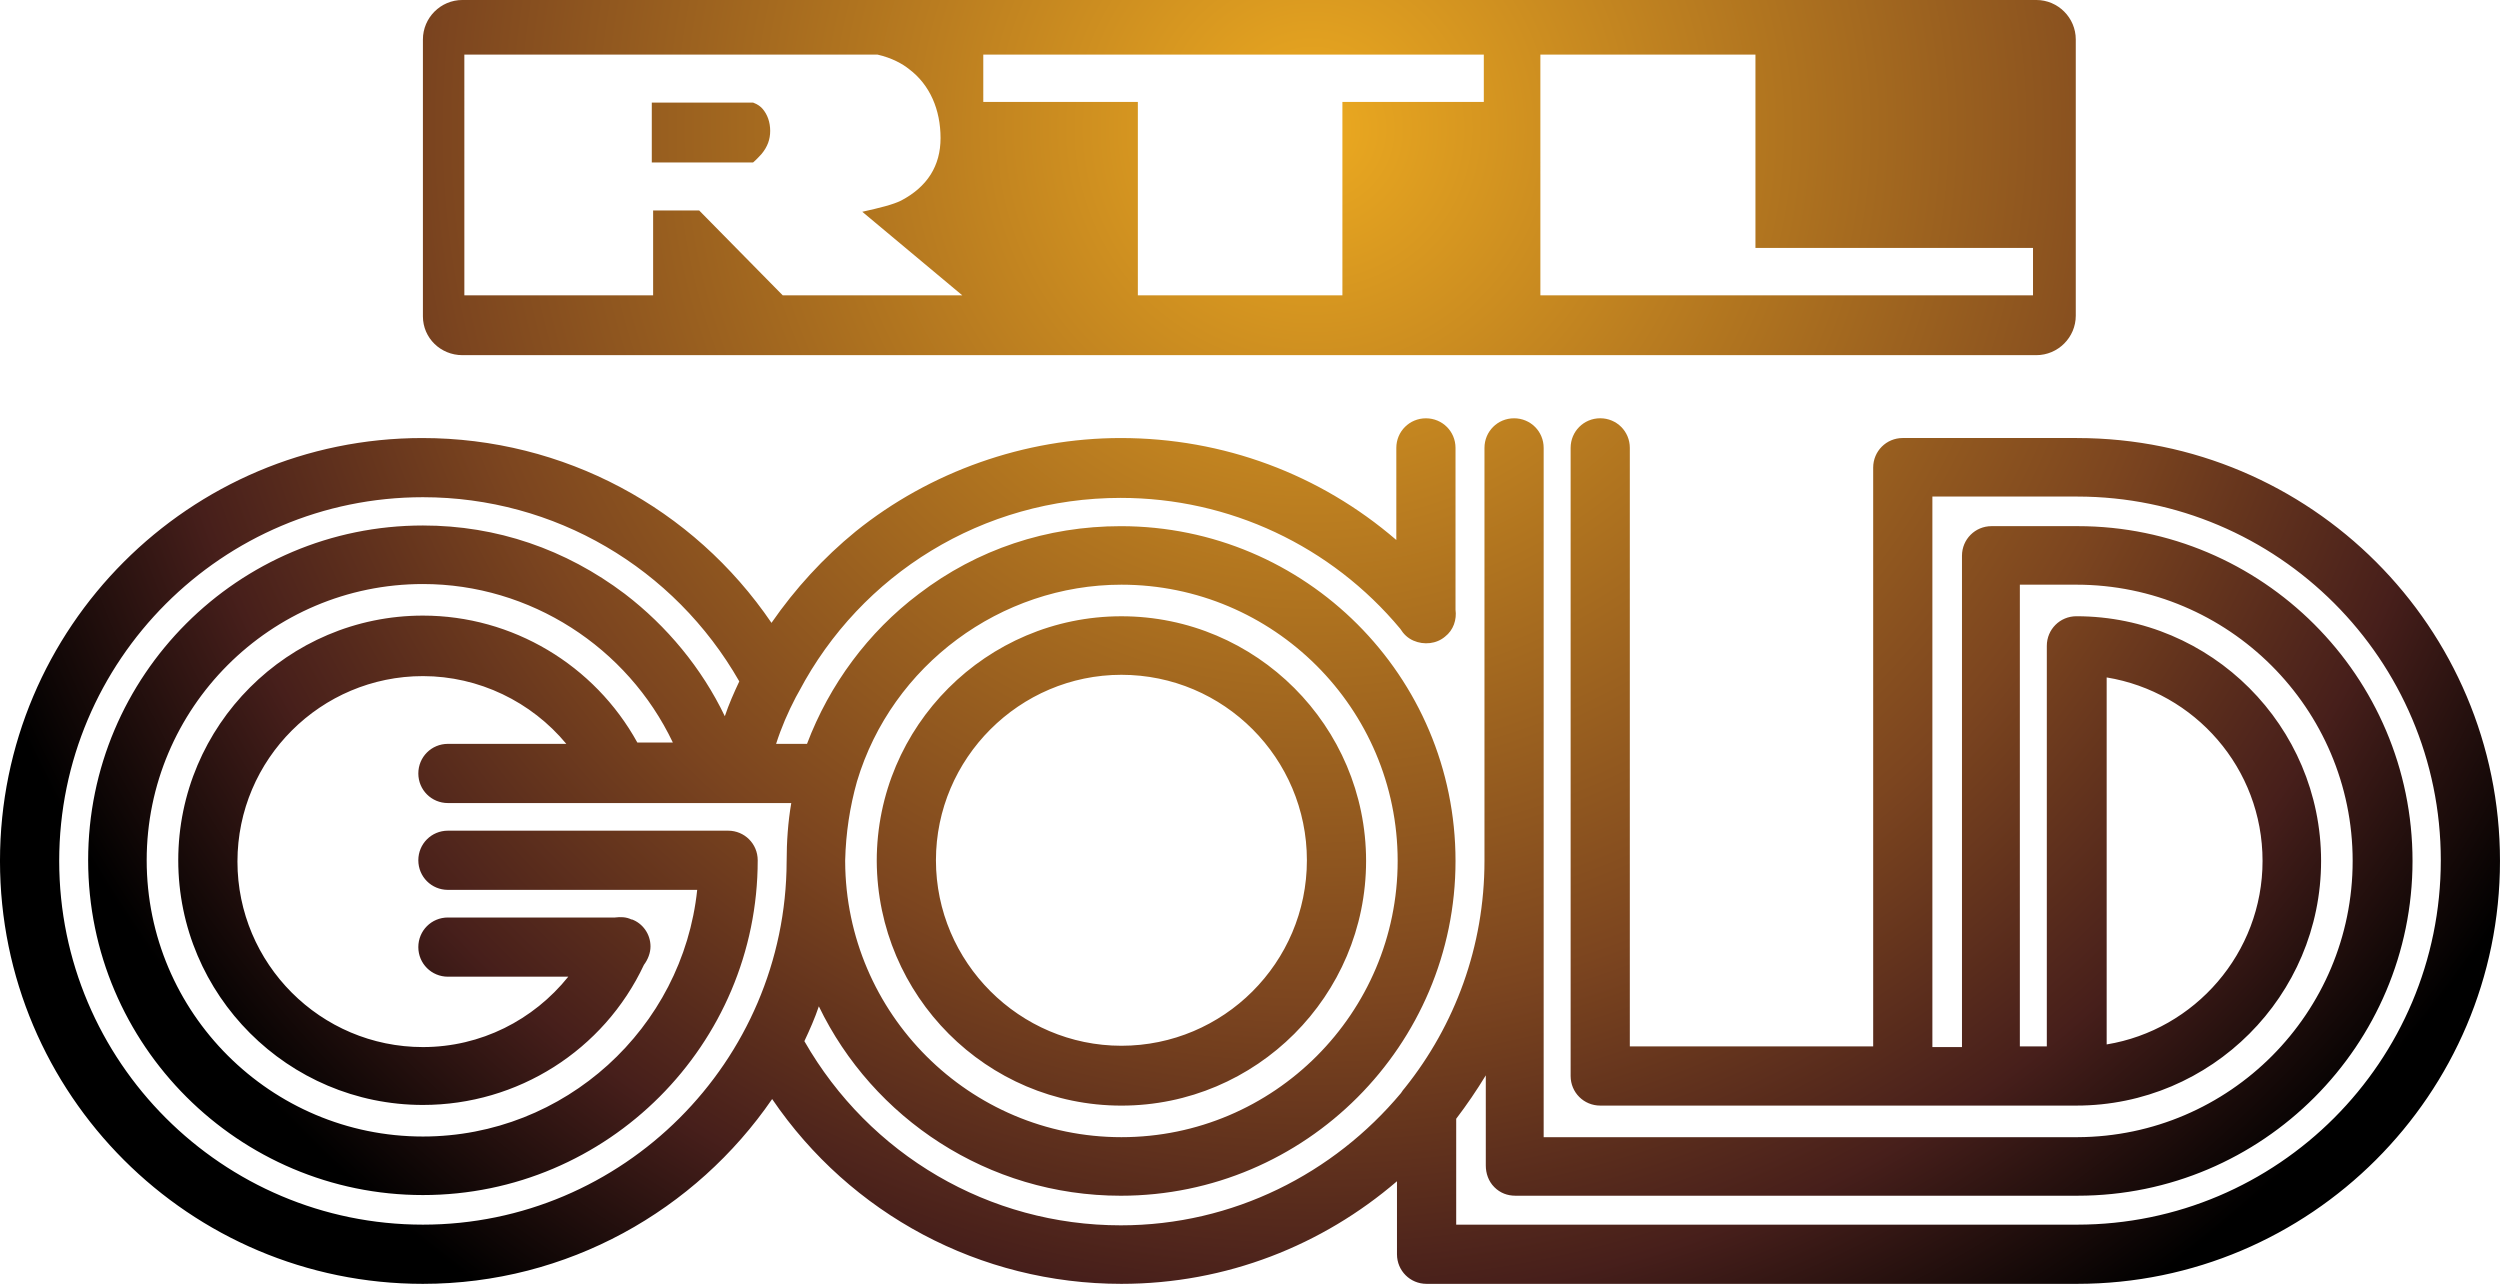
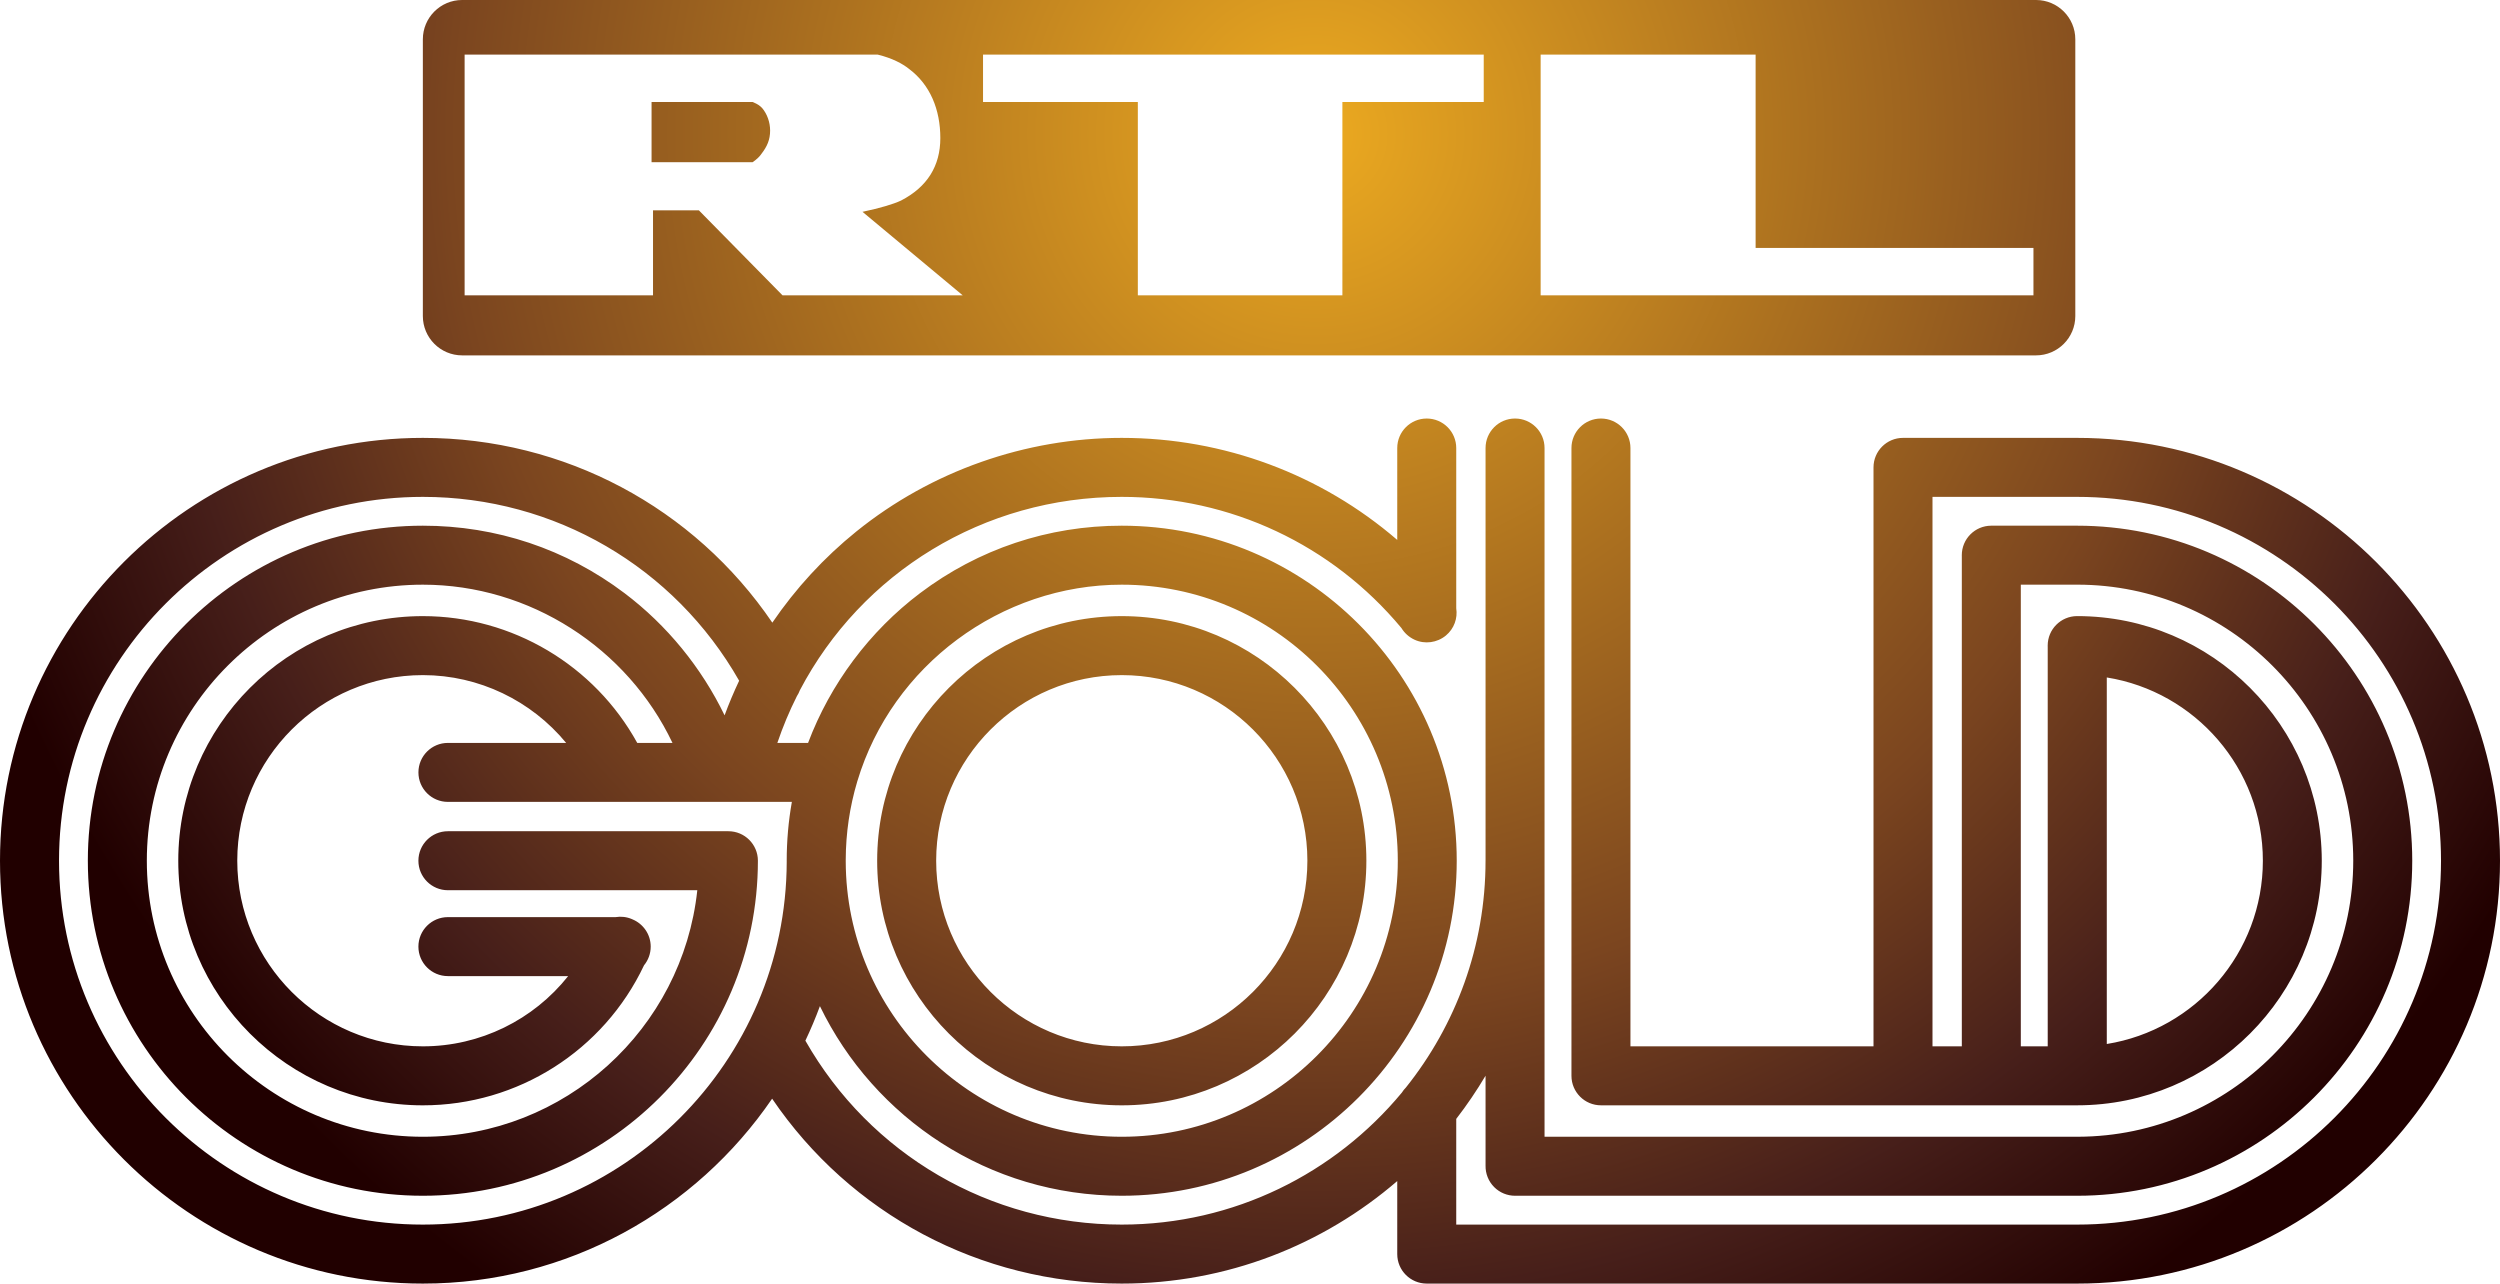
- <svg xmlns="http://www.w3.org/2000/svg" width="800" height="410.84" space="preserve" version="1.1" viewBox="0 0 800 410.84">
-   <link href="" rel="stylesheet" type="text/css" />
-   <style type="text/css" />
-   <radialGradient id="SVGID_1_" cx="199.56" cy="19.578" r="216.76" gradientTransform="scale(2.1047)" gradientUnits="userSpaceOnUse">
-     <stop stop-color="#ECAA20" offset="0" />
-     <stop stop-color="#7C451F" offset=".613" />
-     <stop stop-color="#471F1B" offset=".823" />
-     <stop offset="1" />
-   </radialGradient>
-   <path d="m147.96 113.65h503.66c6.946 0 12.628-5.683 12.628-12.628v-88.398c0-6.946-5.683-12.628-12.628-12.628h-503.66c-6.946 0-12.628 5.683-12.628 12.628v88.608c0 6.946 5.683 12.418 12.628 12.418zm344.96-96.185h68.824v61.878h88.819v15.154h-157.64zm-178.27 0h160.17v15.154h-45.251v61.878h-65.456v-61.878h-49.461zm-166.06 0h132.18c4.63 1.052 7.998 2.947 10.103 4.63 6.735 5.051 10.103 13.049 10.103 22.099 0 8.84-4.209 15.575-12.628 19.995-2.526 1.263-6.735 2.315-12.418 3.578l31.992 26.73h-57.459l-26.73-27.151h-14.733v27.151h-60.405zm95.133 31.781c1.894-2.315 2.736-4.63 2.736-7.367s-0.842-5.262-2.526-7.156c-0.631-0.631-1.263-1.263-2.947-1.894h-32.413v19.153h32.413c1.263-1.052 2.105-2.105 2.736-2.736zm115.13 304.55c43.147 0 78.295-35.149 78.295-78.295s-35.149-78.295-78.295-78.295-78.295 35.149-78.295 78.295c0.21 43.147 35.149 78.295 78.295 78.295zm0-137.86c32.833 0 59.353 26.73 59.353 59.353 0 32.833-26.73 59.353-59.353 59.353s-59.353-26.73-59.353-59.353 26.73-59.353 59.353-59.353zm305.81-75.77h-55.775c-5.262 0-9.471 4.209-9.471 9.471v185.21h-77.874v-191.53c0-5.262-4.209-9.471-9.471-9.471s-9.471 4.209-9.471 9.471v201c0 5.262 4.209 9.471 9.471 9.471h152.38c43.147 0 78.295-35.149 78.295-78.295s-35.149-78.295-78.295-78.295c-5.262 0-9.471 4.209-9.471 9.471v128.18h-8.629v-147.75h18.1c48.619 0 88.398 39.569 88.398 88.398 0 48.619-39.358 88.187-87.977 88.398h-170.9v-220.57c0-5.262-4.209-9.471-9.471-9.471s-9.471 4.209-9.471 9.471v132.18c0 27.361-9.471 52.618-25.467 72.612-0.421 0.421-0.842 1.052-1.263 1.684-21.468 25.677-53.67 42.305-89.661 42.305-42.094 0-80.4-22.52-101.24-58.932 1.684-3.578 3.368-7.367 4.63-11.155 17.259 35.78 54.091 60.616 96.606 60.616 59.142 0 107.13-48.198 107.13-107.13 0-59.142-47.987-107.13-107.13-107.13-23.573 0-45.883 7.367-64.615 21.679-16.206 12.207-28.624 29.045-35.78 47.987h-9.892c1.684-5.262 3.788-10.103 6.314-14.943 0.421-0.631 0.631-1.263 1.052-1.894 19.784-37.464 58.721-61.878 102.92-61.878 34.728 0 67.351 15.364 89.45 41.884 1.052 1.684 2.315 2.947 4.209 3.788 3.368 1.473 7.367 1.052 10.103-1.263 2.736-2.105 3.788-5.472 3.368-8.629v-51.776c0-5.262-4.209-9.471-9.471-9.471s-9.471 4.209-9.471 9.471v29.466c-24.415-21.047-55.354-32.623-88.187-32.623-30.729 0-61.037 10.734-84.82 29.887-10.313 8.419-19.363 18.311-26.94 29.255-25.046-36.832-66.509-59.142-111.76-59.142-74.507 0-135.12 60.616-135.12 135.33s60.616 135.33 135.33 135.33c46.304 0 87.345-23.573 111.76-59.142 25.046 36.832 66.509 59.142 111.76 59.142 33.675 0 64.404-12.418 88.187-32.833v23.362c0 5.262 4.209 9.471 9.471 9.471h208.16c74.507 0 135.33-60.616 135.33-135.33s-60.616-135.33-135.33-135.33zm9.471 76.611c28.203 4.63 49.882 29.045 49.882 58.721 0 29.466-21.678 54.091-49.882 58.721zm-399.89 33.254c11.155-37.253 46.093-62.931 84.609-62.931 48.619 0 88.398 39.569 88.398 88.398 0 48.619-39.569 88.398-88.398 88.398-48.619 0-88.187-39.569-88.398-88.187v-0.421c0.21-8.629 1.473-17.048 3.788-25.257zm-22.52 25.677c-0.21 63.983-52.407 116.18-116.39 116.18-64.194 0-116.39-52.197-116.39-116.39 0-64.194 52.197-116.39 116.39-116.39 42.094 0 80.4 22.52 101.24 58.932-1.684 3.578-3.368 7.367-4.63 11.155-7.367-15.364-18.521-28.835-31.992-39.148-18.942-14.312-41.042-21.889-64.615-21.889-59.142 0-107.13 47.987-107.13 107.13s48.198 107.13 107.13 107.13c59.142 0 107.13-48.198 107.13-107.13 0-5.262-4.209-9.471-9.471-9.471h-89.661c-5.262 0-9.471 4.209-9.471 9.471s4.209 9.471 9.471 9.471h79.768c-4.63 44.199-42.305 78.927-87.766 78.927-48.619 0-88.398-39.569-88.398-88.398 0-48.619 39.569-88.398 88.398-88.398 34.307 0 65.456 20.205 79.979 50.724h-11.365c-13.681-24.836-39.989-40.621-68.614-40.621-43.147 0-78.295 35.149-78.295 78.295s35.149 78.295 78.295 78.295c30.308 0 57.88-17.469 70.718-44.83 1.263-1.684 2.105-3.788 2.105-5.893 0-3.999-2.526-7.367-5.893-8.629h-0.21c-1.684-0.842-3.578-0.842-5.262-0.631h-53.46c-5.262 0-9.471 4.209-9.471 9.471s4.209 9.471 9.471 9.471h38.516c-11.155 13.891-27.993 22.52-46.514 22.52-32.833 0-59.353-26.73-59.353-59.353 0-32.833 26.73-59.353 59.353-59.353 17.89 0 34.728 8.208 45.883 21.679h-37.885c-5.262 0-9.471 4.209-9.471 9.471s4.209 9.471 9.471 9.471h109.87c-1.052 6.104-1.48 12.418-1.48 18.732v-1e-3zm412.94 116.18h-198.68v-33.886c3.368-4.42 6.525-9.05 9.471-13.891v28.835c0 2.526 0.842 5.051 2.736 6.946 1.894 1.894 4.209 2.736 6.735 2.736h179.95c59.142 0 107.13-48.198 107.13-107.13 0-59.142-48.198-107.13-107.13-107.13h-27.572c-5.262 0-9.471 4.209-9.471 9.471v157.22h-9.471v-176.16h46.304c64.194 0 116.39 52.197 116.39 116.39 0 64.404-52.197 116.6-116.39 116.6z" fill="url(#SVGID_1_)" stroke-width="2.105" />
+ <svg xmlns="http://www.w3.org/2000/svg" width="800" height="410.75" version="1.1" viewBox="0 0 800 410.75" xml:space="preserve">
+   <defs>
+     <clipPath id="b">
+       <path d="m180.66 321.51c-3.302 0-5.978-2.677-5.978-5.979v-42.073c0-3.301 2.676-5.98 5.978-5.98h239.28c3.303 0 5.98 2.679 5.98 5.98v42.073c0 3.302-2.677 5.979-5.98 5.979zm163.97-8.307h32.684v-29.386h42.242v-7.205h-74.926zm-84.779 0h76.126v-7.204h-21.489v-29.387h-31.101v29.387h-23.536zm-78.819 0h62.818c2.191-0.535 3.759-1.372 4.753-2.172 3.208-2.402 4.756-6.175 4.756-10.52 0-4.232-1.991-7.433-5.972-9.492-1.216-0.572-3.206-1.143-5.861-1.715l15.231-12.692h-27.396l-12.717 12.922h-6.968v-12.922h-28.644zm28.423-7.204v-9.147h15.371c0.664 0.457 1.106 0.914 1.328 1.258 0.886 1.143 1.326 2.172 1.326 3.545 0 1.257-0.44 2.514-1.216 3.43-0.332 0.333-0.601 0.571-1.438 0.914zm139.86-52.604v-95.45c0-2.477 2.007-4.486 4.484-4.486h72.42c20.499 8e-3 37.172 16.69 37.172 37.192 0 20.504-16.682 37.187-37.189 37.187h-0.027c-2.465-0.016-4.454-2.018-4.454-4.484 0-0.077 0-0.155 4e-3 -0.231v-60.695h-4.09v70.19h8.575c23.14 0 41.967-18.827 41.967-41.967 0-23.094-18.746-41.891-41.818-41.971-0.053 1e-3 -0.103 2e-3 -0.157 2e-3h-80.979v104.71c0 2.477-2.008 4.485-4.484 4.485-2.477 0-4.485-2.008-4.485-4.485v-62.688c0-0.019-2e-3 -0.038-2e-3 -0.056 0-13.031-4.539-25.014-12.103-34.479-0.238-0.236-0.446-0.501-0.624-0.784-10.156-12.247-25.477-20.062-42.591-20.062-20.019 0-38.247 10.66-48.093 27.965 0.808 1.712 1.553 3.46 2.21 5.25 8.245-17.046 25.714-28.83 45.883-28.83 28.087 0 50.937 22.851 50.937 50.94 0 28.086-22.85 50.936-50.937 50.936-11.163 0-21.763-3.545-30.652-10.252-7.693-5.805-13.648-13.803-17.032-22.774h-4.671c0.833 2.459 1.827 4.831 2.969 7.104 0.187 0.285 0.338 0.589 0.456 0.906 9.366 17.82 27.906 29.397 48.93 29.397 16.512 0 31.976-7.261 42.533-19.945 0.455-0.751 1.133-1.369 1.962-1.759 1.569-0.739 3.455-0.483 4.793 0.623 1.262 1.044 1.807 2.634 1.575 4.145v24.363c0 2.477-2.009 4.485-4.485 4.485s-4.484-2.008-4.484-4.485v-13.972c-11.568 9.962-26.33 15.514-41.894 15.514-14.636 0-28.96-5.051-40.33-14.22-4.941-3.986-9.245-8.677-12.788-13.872-11.895 17.494-31.621 28.092-53.134 28.092-35.449 0-64.29-28.839-64.29-64.286 0-35.45 28.841-64.294 64.29-64.294 22.04 0 41.515 11.157 53.103 28.113 11.893-17.507 31.628-28.113 53.149-28.113 15.995 0 30.633 5.887 41.894 15.588v-11.103c0-2.476 2.008-4.485 4.484-4.485h98.89c35.45 0 64.287 28.844 64.287 64.294 0 35.444-28.837 64.281-64.282 64.286h-26.486c-2.475 0-4.483-2.008-4.483-4.485v-88.024h-36.955v90.967c0 2.477-2.007 4.485-4.484 4.485s-4.484-2.008-4.484-4.485m54.891-7.427h21.996c30.503 0 55.319-24.816 55.319-55.317 0-30.506-24.816-55.325-55.319-55.325h-94.405v16.072c1.616 2.091 3.104 4.284 4.457 6.566v-13.661c-0.026-1.203 0.431-2.395 1.314-3.278 0.858-0.859 2.006-1.314 3.172-1.314 0.055 0 0.11 0 0.167 3e-3h85.14c0.055-3e-3 0.109-3e-3 0.163-3e-3 28.085 0 50.937 22.851 50.937 50.94 0 28.086-22.852 50.936-50.937 50.936h-13.093c-2.463-0.015-4.455-2.017-4.455-4.485 0-0.055 0-0.109 3e-3 -0.162v-74.512h-4.459zm-284.84-55.317c0 30.501 24.817 55.317 55.321 55.317 20.013 0 38.236-10.656 48.084-27.951-0.813-1.721-1.556-3.476-2.213-5.265-3.516 7.261-8.751 13.701-15.222 18.583-8.889 6.707-19.488 10.252-30.651 10.252-28.087 0-50.938-22.85-50.938-50.936 0-28.089 22.851-50.94 50.938-50.94 28.086 0 50.937 22.851 50.937 50.94 0 2.475-2.008 4.482-4.485 4.482h-42.647c-2.477 0-4.484-2.008-4.484-4.484 0-2.475 2.007-4.485 4.484-4.485h37.919c-2.245-21.04-20.098-37.484-41.724-37.484-23.142 0-41.969 18.827-41.969 41.971 0 23.14 18.827 41.967 41.969 41.967 16.275 0 31.099-9.638 37.95-24.057h-5.357c-6.494 11.799-18.984 19.277-32.593 19.277-20.506 0-37.188-16.683-37.188-37.187 0-20.509 16.682-37.192 37.188-37.192 14.422 0 27.485 8.315 33.623 21.287 0.635 0.776 1.017 1.764 1.017 2.844 0 1.874-1.152 3.48-2.786 4.15-0.017 7e-3 -0.034 0.017-0.052 0.025-0.816 0.354-1.679 0.442-2.498 0.309h-25.499c-2.477 0-4.484-2.007-4.484-4.484 0-2.476 2.007-4.484 4.484-4.484h18.285c-5.274-6.639-13.346-10.678-22.09-10.678-15.561 0-28.219 12.661-28.219 28.223 0 15.559 12.658 28.218 28.219 28.218 8.545 0 16.497-3.894 21.785-10.308h-17.978c-2.476 0-4.483-2.007-4.483-4.484 0-2.476 2.007-4.483 4.483-4.483h44.134c8e-3 0 0.017-2e-3 0.026-2e-3 5e-3 0 0.011 2e-3 0.016 2e-3h8.118c-0.521-2.94-0.783-5.932-0.783-8.943 0-0.051 0-0.098 2e-3 -0.147-0.078-30.439-24.864-55.178-55.318-55.178-30.504 0-55.321 24.819-55.321 55.325m119.61-0.052c0 0.017 1e-3 0.034 1e-3 0.052 0 0.048-1e-3 0.097-1e-3 0.145 0.013 4.049 0.602 8.05 1.749 11.89 6e-3 0.018 8e-3 0.037 0.014 0.056 5e-3 0.014 0.011 0.026 0.016 0.041 5.294 17.567 21.821 29.835 40.188 29.835 23.141 0 41.968-18.827 41.968-41.967 0-23.144-18.827-41.971-41.968-41.971-23.124 0-41.939 18.8-41.967 41.919m191.73 27.913c13.432-2.157 23.73-13.83 23.73-27.861 0-14.035-10.298-25.709-23.73-27.867zm-186.95-27.861c0-20.509 16.684-37.192 37.189-37.192s37.188 16.683 37.188 37.192c0 20.504-16.683 37.187-37.188 37.187s-37.189-16.683-37.189-37.187m8.97 0c0 15.559 12.659 28.218 28.219 28.218s28.22-12.659 28.22-28.218c0-15.562-12.66-28.223-28.22-28.223s-28.219 12.661-28.219 28.223" />
+     </clipPath>
+     <radialGradient id="a" cx="0" cy="0" r="1" gradientTransform="matrix(173.51,-129.91,-129.91,-173.51,309.96,301.93)" gradientUnits="userSpaceOnUse">
+       <stop stop-color="#ecaa20" offset="0" />
+       <stop stop-color="#7b451f" offset=".613" />
+       <stop stop-color="#471f1a" offset=".823" />
+       <stop stop-color="#210000" offset="1" />
+     </radialGradient>
+   </defs>
+   <g transform="matrix(8.4189 0 0 -8.4189 -15.971 522.85)">
+     <g transform="matrix(.25 0 0 .25 -25.701 -18.273)">
+       <g clip-path="url(#b)">
+         <path d="m180.66 321.51c-3.302 0-5.978-2.677-5.978-5.979v-42.073c0-3.301 2.676-5.98 5.978-5.98h239.28c3.303 0 5.98 2.679 5.98 5.98v42.073c0 3.302-2.677 5.979-5.98 5.979zm163.97-8.307h32.684v-29.386h42.242v-7.205h-74.926zm-84.779 0h76.126v-7.204h-21.489v-29.387h-31.101v29.387h-23.536zm-78.819 0h62.818c2.191-0.535 3.759-1.372 4.753-2.172 3.208-2.402 4.756-6.175 4.756-10.52 0-4.232-1.991-7.433-5.972-9.492-1.216-0.572-3.206-1.143-5.861-1.715l15.231-12.692h-27.396l-12.717 12.922h-6.968v-12.922h-28.644zm28.423-7.204v-9.147h15.371c0.664 0.457 1.106 0.914 1.328 1.258 0.886 1.143 1.326 2.172 1.326 3.545 0 1.257-0.44 2.514-1.216 3.43-0.332 0.333-0.601 0.571-1.438 0.914zm139.86-52.604v-95.45c0-2.477 2.007-4.486 4.484-4.486h72.42c20.499 8e-3 37.172 16.69 37.172 37.192 0 20.504-16.682 37.187-37.189 37.187h-0.027c-2.465-0.016-4.454-2.018-4.454-4.484 0-0.077 0-0.155 4e-3 -0.231v-60.695h-4.09v70.19h8.575c23.14 0 41.967-18.827 41.967-41.967 0-23.094-18.746-41.891-41.818-41.971-0.053 1e-3 -0.103 2e-3 -0.157 2e-3h-80.979v104.71c0 2.477-2.008 4.485-4.484 4.485-2.477 0-4.485-2.008-4.485-4.485v-62.688c0-0.019-2e-3 -0.038-2e-3 -0.056 0-13.031-4.539-25.014-12.103-34.479-0.238-0.236-0.446-0.501-0.624-0.784-10.156-12.247-25.477-20.062-42.591-20.062-20.019 0-38.247 10.66-48.093 27.965 0.808 1.712 1.553 3.46 2.21 5.25 8.245-17.046 25.714-28.83 45.883-28.83 28.087 0 50.937 22.851 50.937 50.94 0 28.086-22.85 50.936-50.937 50.936-11.163 0-21.763-3.545-30.652-10.252-7.693-5.805-13.648-13.803-17.032-22.774h-4.671c0.833 2.459 1.827 4.831 2.969 7.104 0.187 0.285 0.338 0.589 0.456 0.906 9.366 17.82 27.906 29.397 48.93 29.397 16.512 0 31.976-7.261 42.533-19.945 0.455-0.751 1.133-1.369 1.962-1.759 1.569-0.739 3.455-0.483 4.793 0.623 1.262 1.044 1.807 2.634 1.575 4.145v24.363c0 2.477-2.009 4.485-4.485 4.485s-4.484-2.008-4.484-4.485v-13.972c-11.568 9.962-26.33 15.514-41.894 15.514-14.636 0-28.96-5.051-40.33-14.22-4.941-3.986-9.245-8.677-12.788-13.872-11.895 17.494-31.621 28.092-53.134 28.092-35.449 0-64.29-28.839-64.29-64.286 0-35.45 28.841-64.294 64.29-64.294 22.04 0 41.515 11.157 53.103 28.113 11.893-17.507 31.628-28.113 53.149-28.113 15.995 0 30.633 5.887 41.894 15.588v-11.103c0-2.476 2.008-4.485 4.484-4.485h98.89c35.45 0 64.287 28.844 64.287 64.294 0 35.444-28.837 64.281-64.282 64.286h-26.486c-2.475 0-4.483-2.008-4.483-4.485v-88.024h-36.955v90.967c0 2.477-2.007 4.485-4.484 4.485s-4.484-2.008-4.484-4.485m54.891-7.427h21.996c30.503 0 55.319-24.816 55.319-55.317 0-30.506-24.816-55.325-55.319-55.325h-94.405v16.072c1.616 2.091 3.104 4.284 4.457 6.566v-13.661c-0.026-1.203 0.431-2.395 1.314-3.278 0.858-0.859 2.006-1.314 3.172-1.314 0.055 0 0.11 0 0.167 3e-3h85.14c0.055-3e-3 0.109-3e-3 0.163-3e-3 28.085 0 50.937 22.851 50.937 50.94 0 28.086-22.852 50.936-50.937 50.936h-13.093c-2.463-0.015-4.455-2.017-4.455-4.485 0-0.055 0-0.109 3e-3 -0.162v-74.512h-4.459zm-284.84-55.317c0 30.501 24.817 55.317 55.321 55.317 20.013 0 38.236-10.656 48.084-27.951-0.813-1.721-1.556-3.476-2.213-5.265-3.516 7.261-8.751 13.701-15.222 18.583-8.889 6.707-19.488 10.252-30.651 10.252-28.087 0-50.938-22.85-50.938-50.936 0-28.089 22.851-50.94 50.938-50.94 28.086 0 50.937 22.851 50.937 50.94 0 2.475-2.008 4.482-4.485 4.482h-42.647c-2.477 0-4.484-2.008-4.484-4.484 0-2.475 2.007-4.485 4.484-4.485h37.919c-2.245-21.04-20.098-37.484-41.724-37.484-23.142 0-41.969 18.827-41.969 41.971 0 23.14 18.827 41.967 41.969 41.967 16.275 0 31.099-9.638 37.95-24.057h-5.357c-6.494 11.799-18.984 19.277-32.593 19.277-20.506 0-37.188-16.683-37.188-37.187 0-20.509 16.682-37.192 37.188-37.192 14.422 0 27.485 8.315 33.623 21.287 0.635 0.776 1.017 1.764 1.017 2.844 0 1.874-1.152 3.48-2.786 4.15-0.017 7e-3 -0.034 0.017-0.052 0.025-0.816 0.354-1.679 0.442-2.498 0.309h-25.499c-2.477 0-4.484-2.007-4.484-4.484 0-2.476 2.007-4.484 4.484-4.484h18.285c-5.274-6.639-13.346-10.678-22.09-10.678-15.561 0-28.219 12.661-28.219 28.223 0 15.559 12.658 28.218 28.219 28.218 8.545 0 16.497-3.894 21.785-10.308h-17.978c-2.476 0-4.483-2.007-4.483-4.484 0-2.476 2.007-4.483 4.483-4.483h44.134c8e-3 0 0.017-2e-3 0.026-2e-3 5e-3 0 0.011 2e-3 0.016 2e-3h8.118c-0.521-2.94-0.783-5.932-0.783-8.943 0-0.051 0-0.098 2e-3 -0.147-0.078-30.439-24.864-55.178-55.318-55.178-30.504 0-55.321 24.819-55.321 55.325m119.61-0.052c0 0.017 1e-3 0.034 1e-3 0.052 0 0.048-1e-3 0.097-1e-3 0.145 0.013 4.049 0.602 8.05 1.749 11.89 6e-3 0.018 8e-3 0.037 0.014 0.056 5e-3 0.014 0.011 0.026 0.016 0.041 5.294 17.567 21.821 29.835 40.188 29.835 23.141 0 41.968-18.827 41.968-41.967 0-23.144-18.827-41.971-41.968-41.971-23.124 0-41.939 18.8-41.967 41.919m191.73 27.913c13.432-2.157 23.73-13.83 23.73-27.861 0-14.035-10.298-25.709-23.73-27.867zm-186.95-27.861c0-20.509 16.684-37.192 37.189-37.192s37.188 16.683 37.188 37.192c0 20.504-16.683 37.187-37.188 37.187s-37.189-16.683-37.189-37.187m8.97 0c0 15.559 12.659 28.218 28.219 28.218s28.22-12.659 28.22-28.218c0-15.562-12.66-28.223-28.22-28.223s-28.219 12.661-28.219 28.223" fill="url(#a)" />
+       </g>
+     </g>
+   </g>
</svg>
